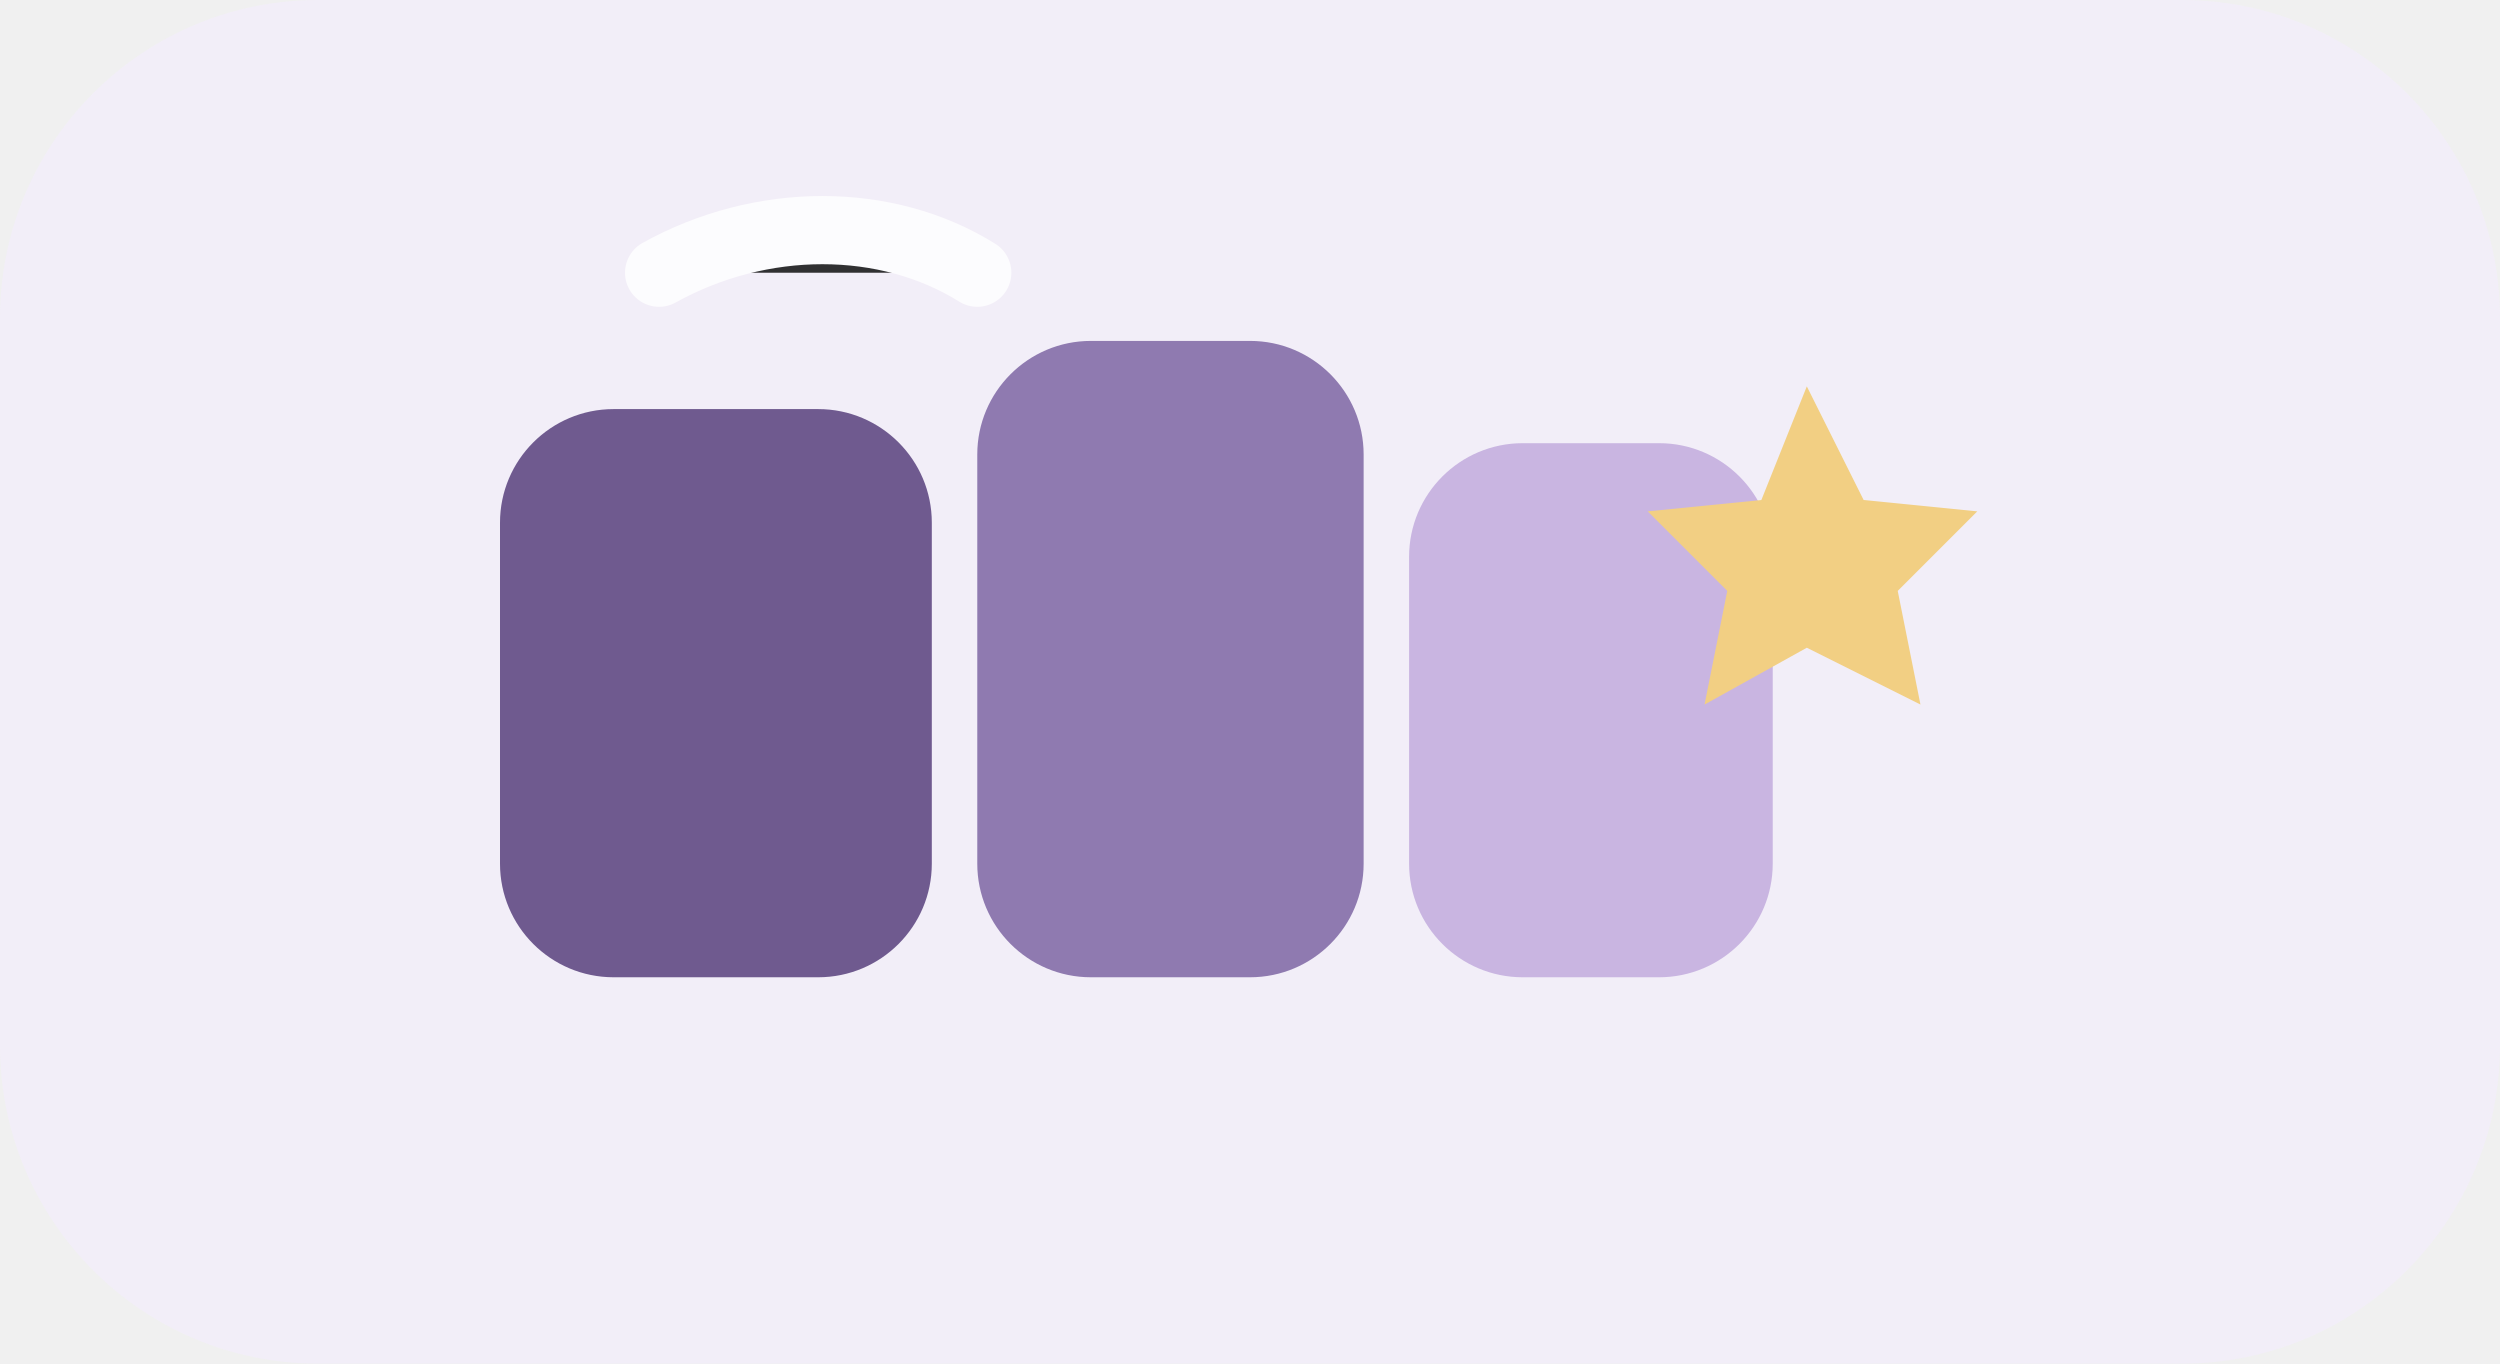
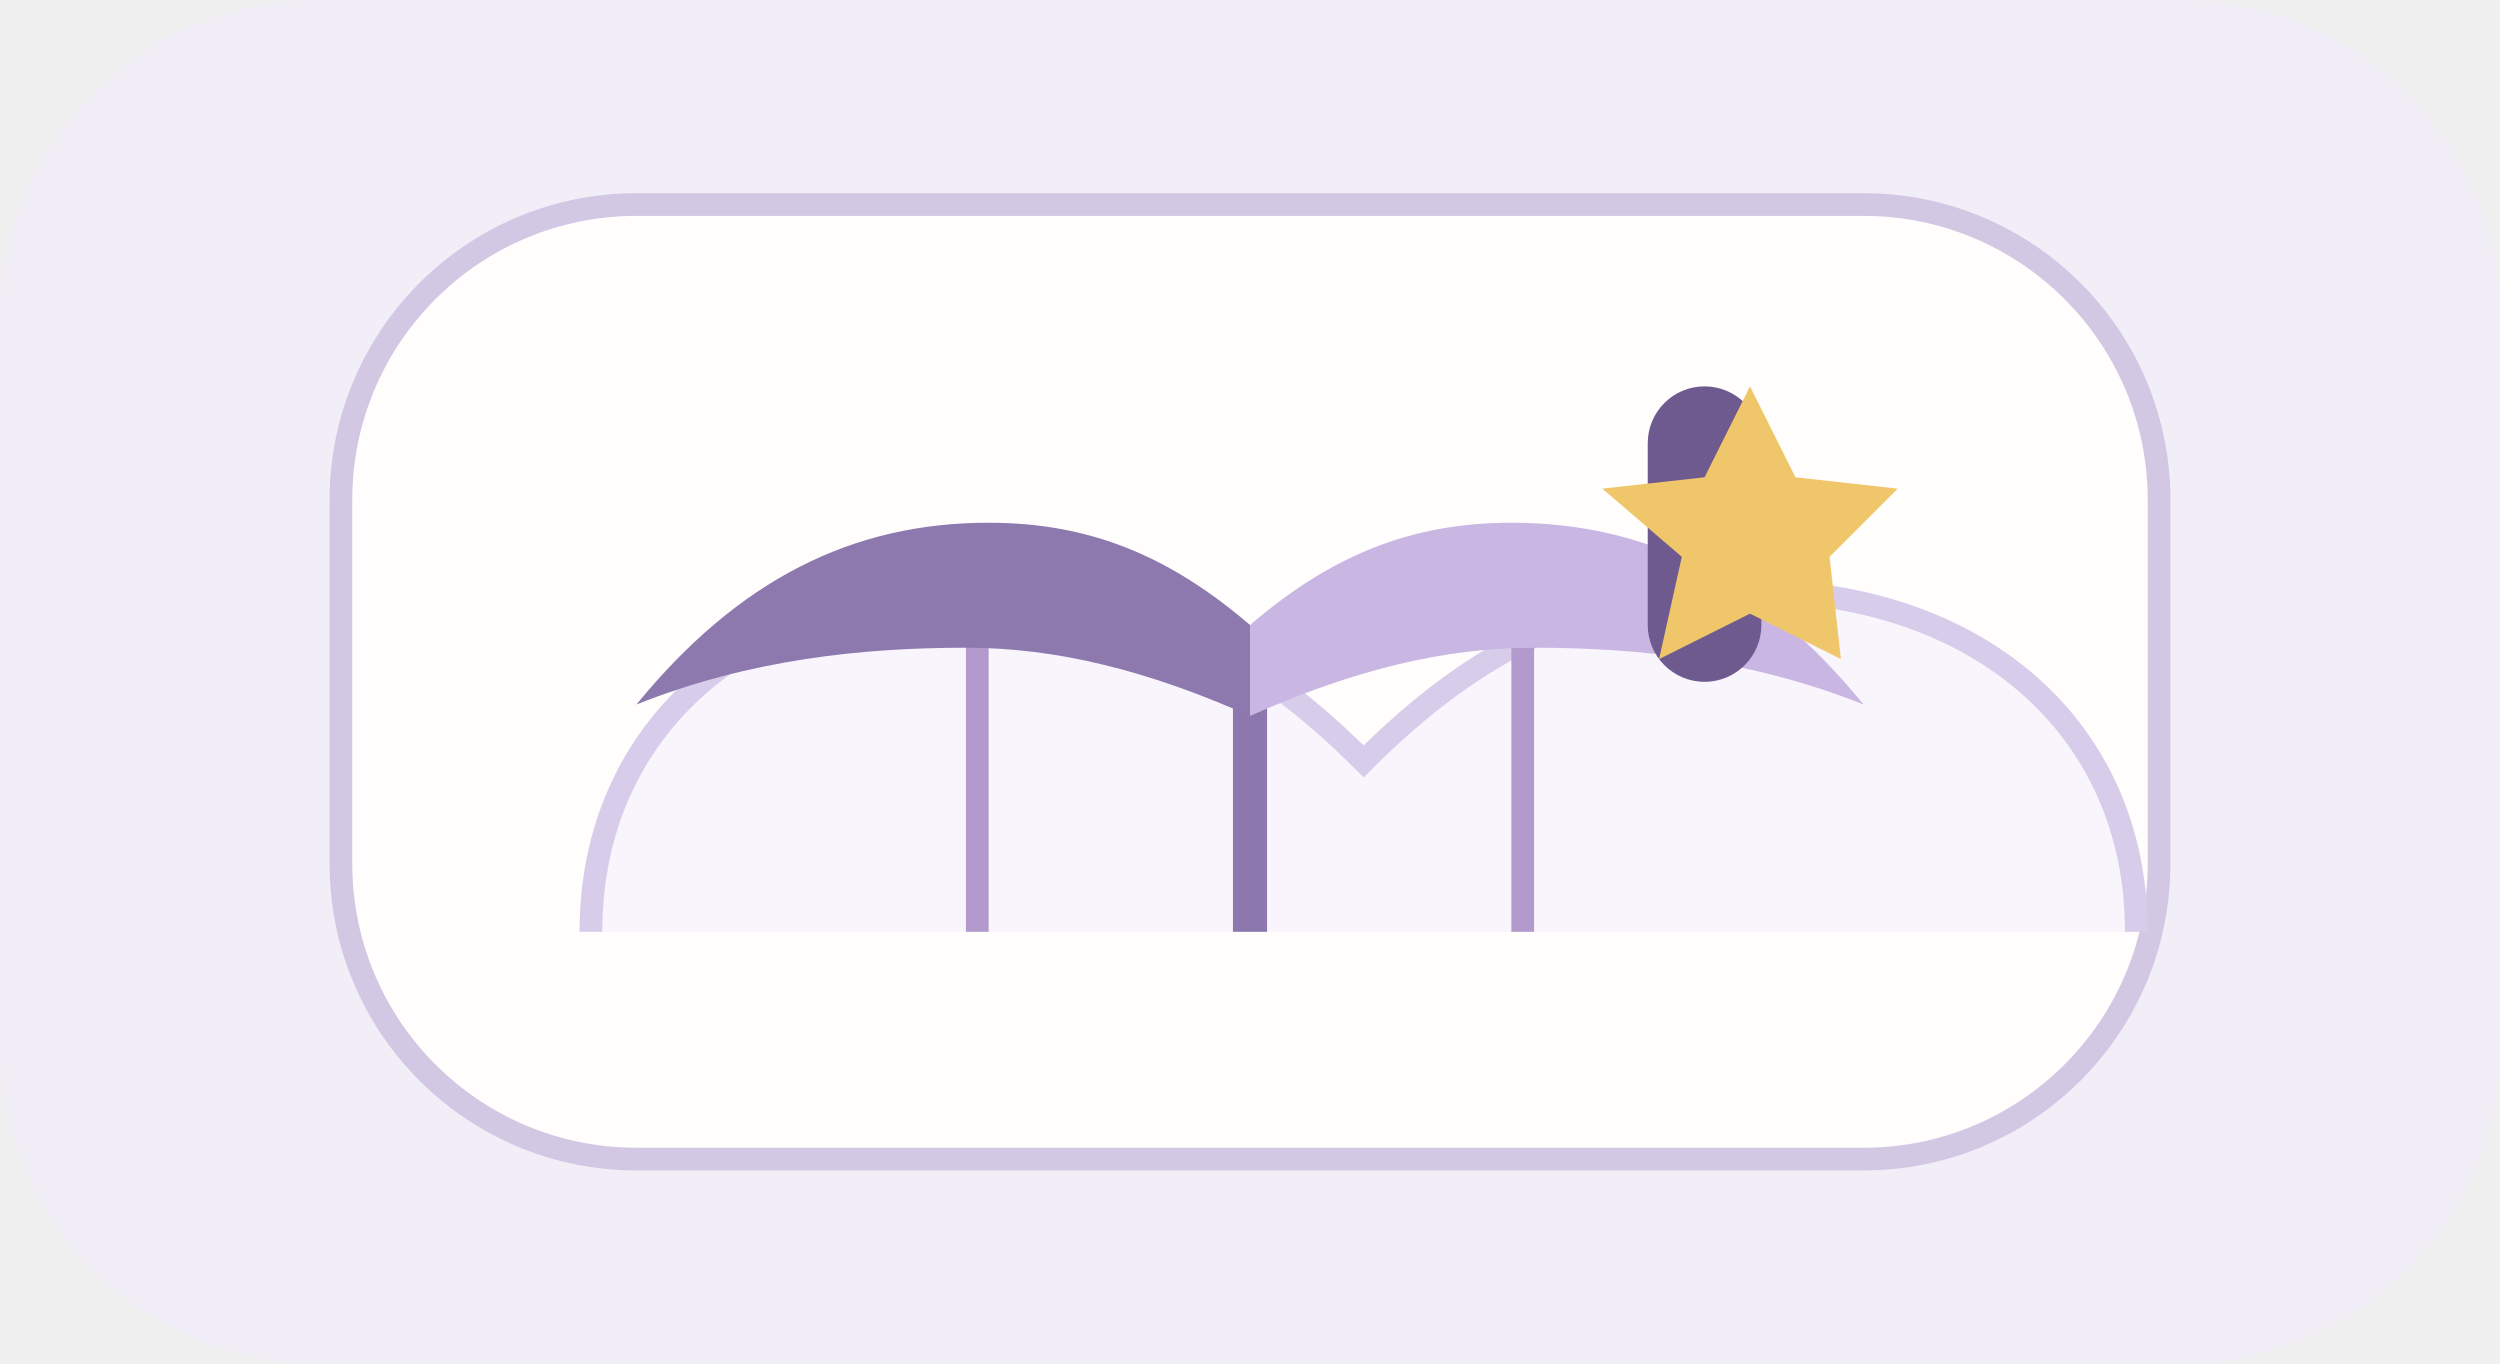
<svg xmlns="http://www.w3.org/2000/svg" viewBox="0 0 220 120">
  <rect width="220" height="120" rx="28" fill="#f2eef8" />
-   <rect x="44" y="36" width="38" height="50" rx="10" fill="#6f5a8f" />
-   <rect x="86" y="30" width="34" height="56" rx="10" fill="#8f7ab0" />
-   <rect x="124" y="39" width="32" height="47" rx="10" fill="#c9b5e1" />
-   <path d="M159 34l5 10 10 1-7 7 2 10-10-5-9 5 2-10-7-7 10-1z" fill="#f2cf83" />
-   <path d="M58 24c9-5 20-5 28 0" stroke="#ffffff" stroke-width="6" stroke-linecap="round" opacity="0.8" />
+   <rect x="30" y="18" width="160" height="84" rx="26" fill="#fffefc" stroke="#d3c8e4" stroke-width="2" />
+   <path d="M52 82c0-18 14-30 34-30 14 0 24 5 34 15 10-10 20-15 34-15 20 0 34 12 34 30" fill="#f8f5fc" stroke="#d7cdea" stroke-width="2" />
+   <path d="M86 56v26M134 56v26" stroke="#b29bcc" stroke-width="2" />
+   <path d="M110 55v27" stroke="#8d77af" stroke-width="3" />
+   <path d="M110 55c7-6 14-9 23-9 12 0 22 5 31 16-10-4-20-5-29-5-8 0-16 2-25 6z" fill="#cab6e3" />
+   <path d="M110 55c-7-6-14-9-23-9-12 0-22 5-31 16 10-4 20-5 29-5 8 0 16 2 25 6z" fill="#8e79af" />
+   <rect x="145" y="34" width="10" height="26" rx="5" fill="#6f5a8f" />
+   <path d="M154 34l4 8 9 1-6 6 1 9-8-4-8 4 2-9-7-6 9-1z" fill="#efc669" />
</svg>
